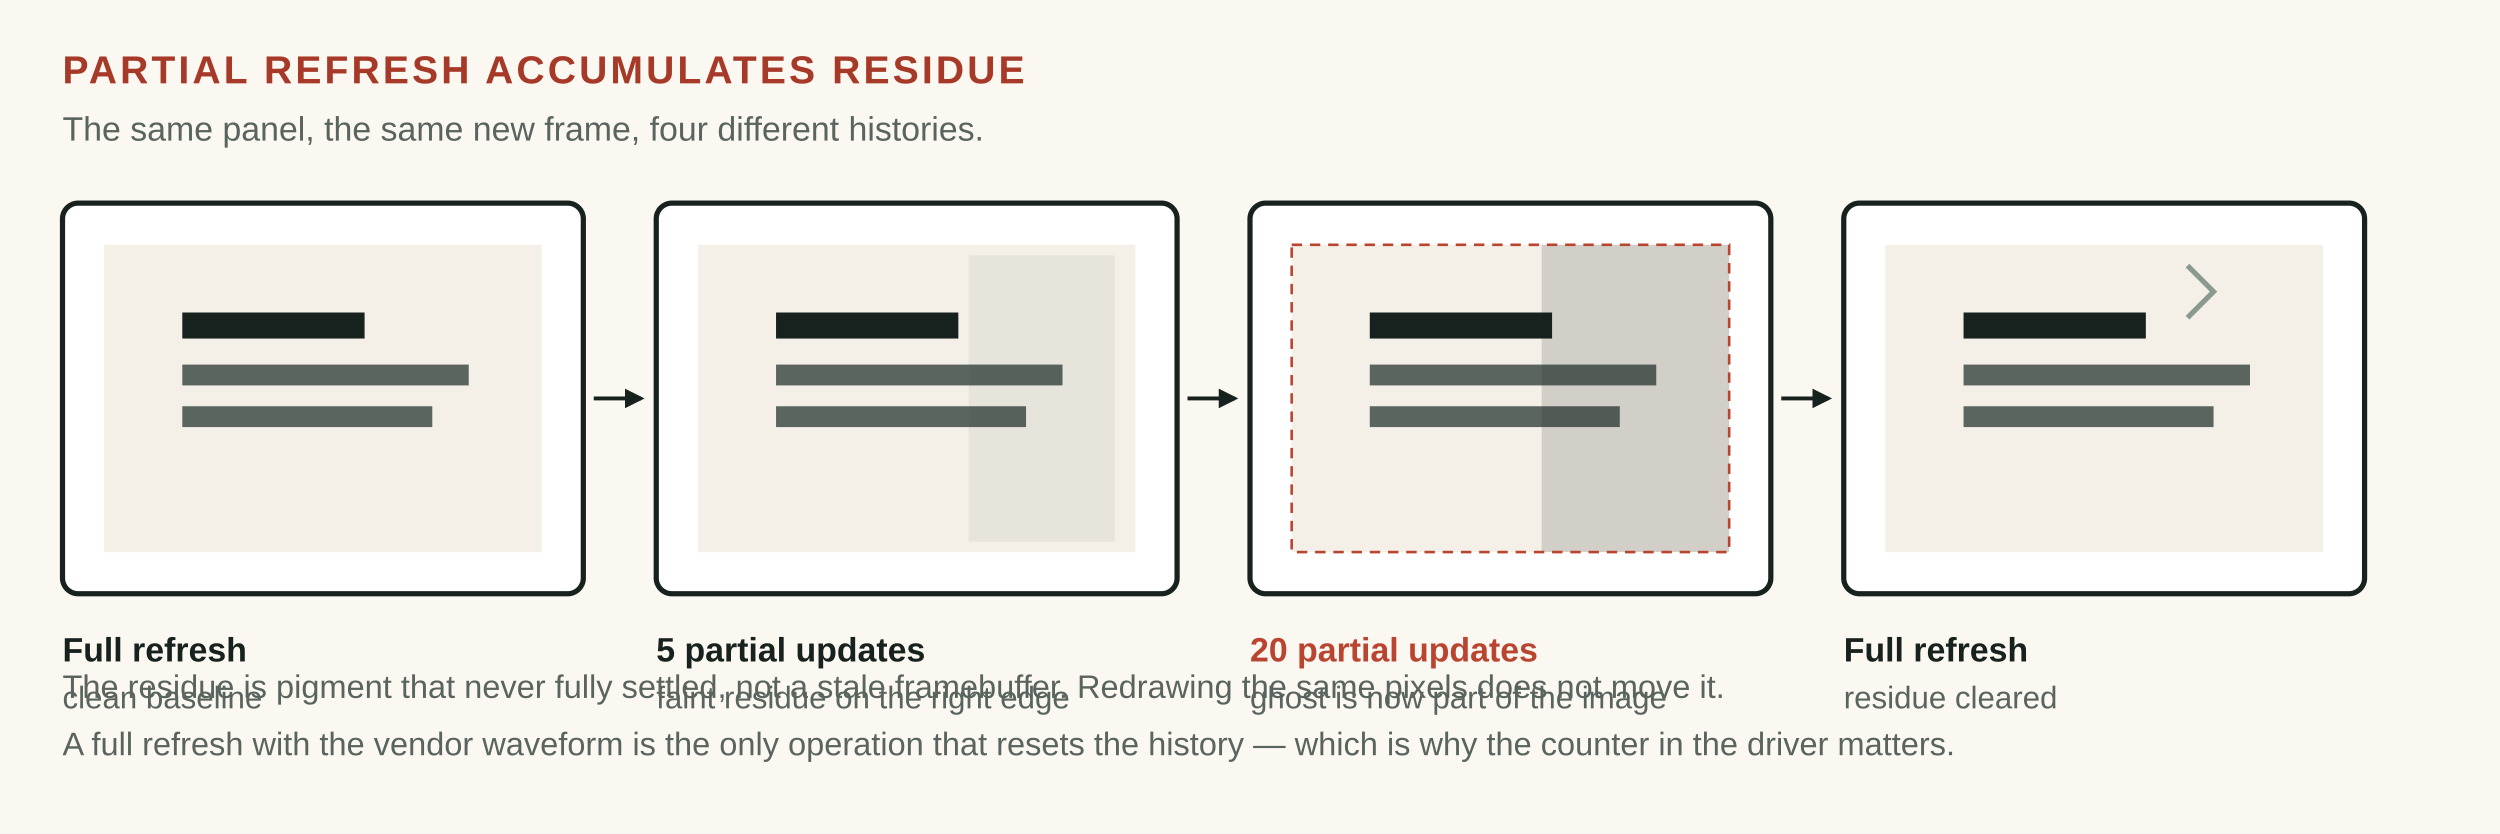
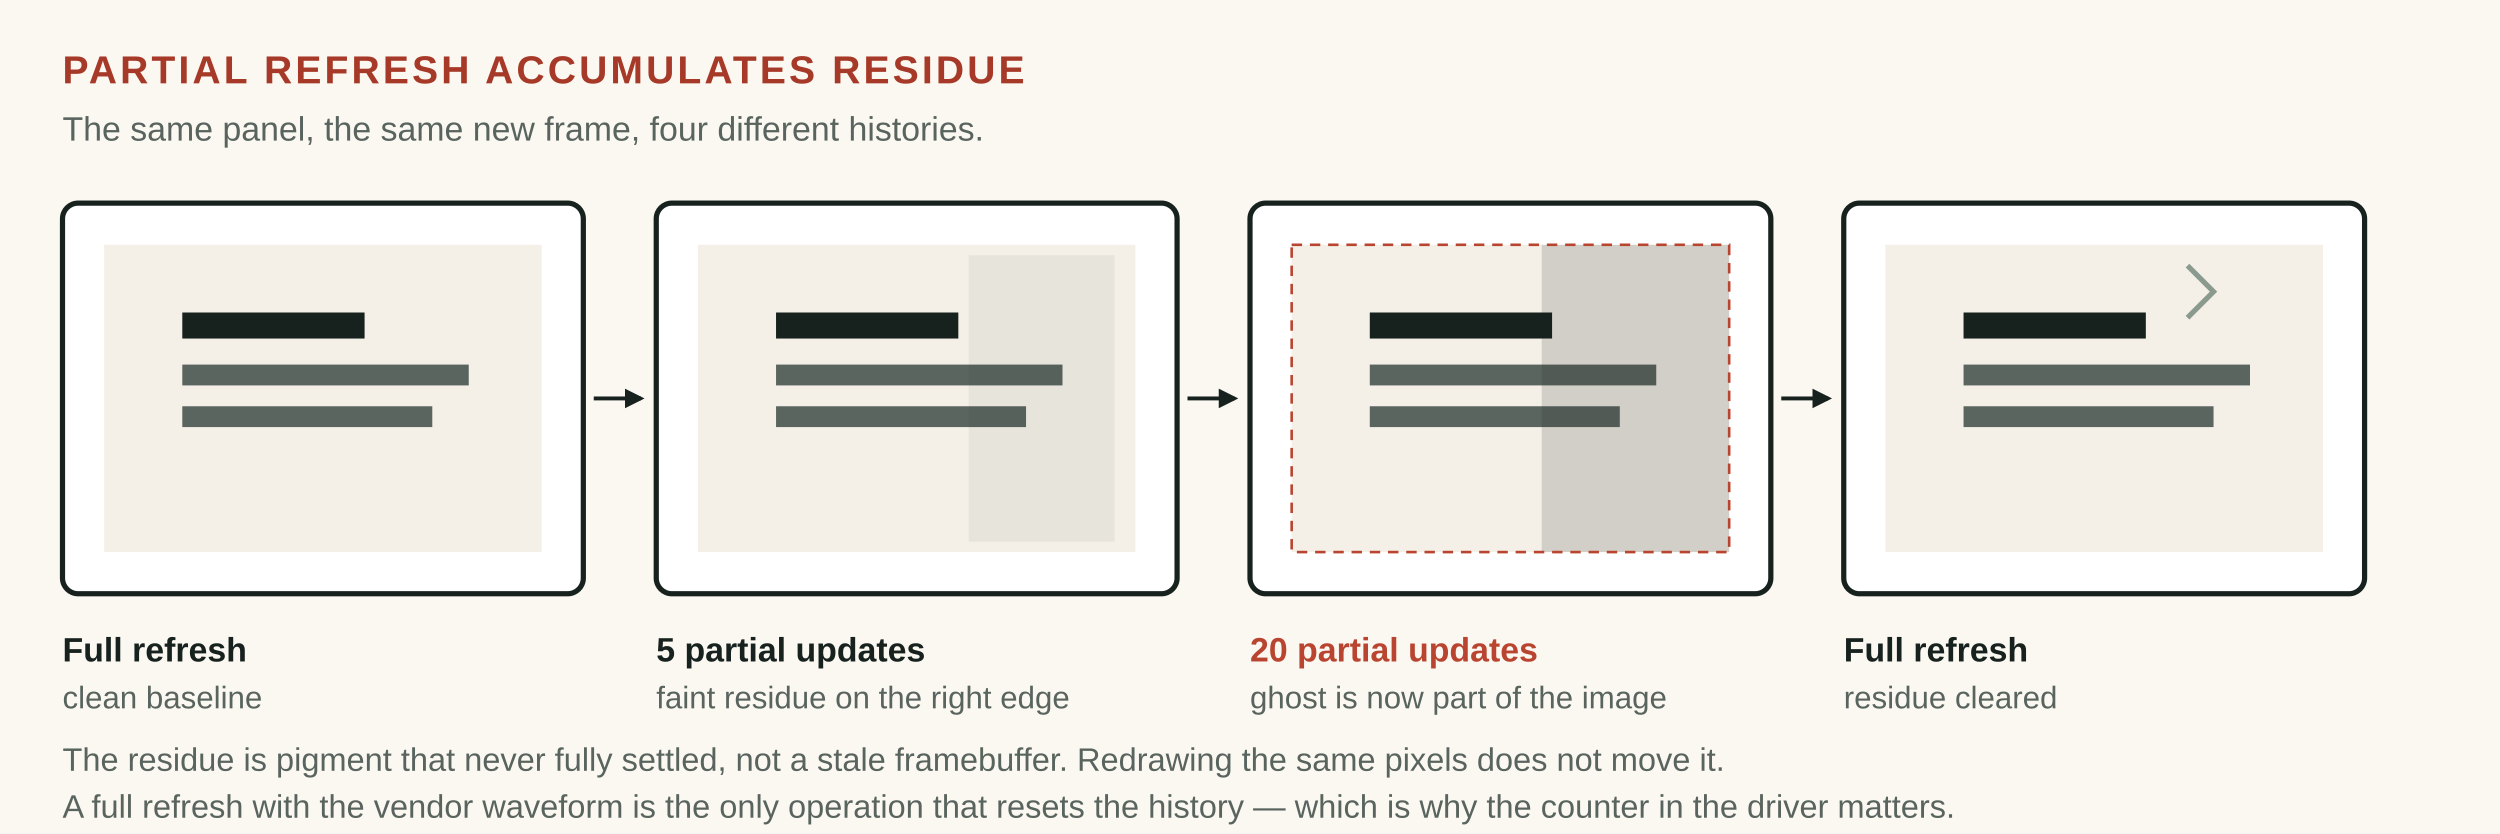
<svg xmlns="http://www.w3.org/2000/svg" viewBox="0 0 960 320" width="960" height="320" role="img" aria-label="Ghosting accumulates across partial refreshes and clears after a full refresh">
  <rect width="960" height="320" fill="#fbf8f2" />
  <text x="24" y="32" font-family="Segoe UI, Arial, sans-serif" font-size="15" font-weight="700" fill="#a63927" letter-spacing="1.2">PARTIAL REFRESH ACCUMULATES RESIDUE</text>
  <text x="24" y="54" font-family="Segoe UI, Arial, sans-serif" font-size="13" fill="#59645e">The same panel, the same new frame, four different histories.</text>
  <g font-family="Segoe UI, Arial, sans-serif">
    <g transform="translate(24,78)">
      <rect width="200" height="150" rx="6" fill="#ffffff" stroke="#17211e" stroke-width="2" />
      <rect x="16" y="16" width="168" height="118" fill="#f4f0e7" />
      <rect x="46" y="42" width="70" height="10" fill="#17211e" />
      <rect x="46" y="62" width="110" height="8" fill="#5b655f" />
      <rect x="46" y="78" width="96" height="8" fill="#5b655f" />
      <text x="0" y="176" font-size="13" font-weight="700" fill="#17211e">Full refresh</text>
      <text x="0" y="194" font-size="12" fill="#59645e">clean baseline</text>
    </g>
    <g transform="translate(252,78)">
      <rect width="200" height="150" rx="6" fill="#ffffff" stroke="#17211e" stroke-width="2" />
      <rect x="16" y="16" width="168" height="118" fill="#f4f0e7" />
      <rect x="46" y="42" width="70" height="10" fill="#17211e" />
      <rect x="46" y="62" width="110" height="8" fill="#5b655f" />
      <rect x="46" y="78" width="96" height="8" fill="#5b655f" />
      <rect x="120" y="20" width="56" height="110" fill="#17211e" opacity="0.06" />
      <text x="0" y="176" font-size="13" font-weight="700" fill="#17211e">5 partial updates</text>
      <text x="0" y="194" font-size="12" fill="#59645e">faint residue on the right edge</text>
    </g>
    <g transform="translate(480,78)">
      <rect width="200" height="150" rx="6" fill="#ffffff" stroke="#17211e" stroke-width="2" />
      <rect x="16" y="16" width="168" height="118" fill="#f4f0e7" />
      <rect x="46" y="42" width="70" height="10" fill="#17211e" />
      <rect x="46" y="62" width="110" height="8" fill="#5b655f" />
      <rect x="46" y="78" width="96" height="8" fill="#5b655f" />
      <rect x="112" y="16" width="72" height="118" fill="#17211e" opacity="0.16" />
      <rect x="16" y="16" width="168" height="118" fill="none" stroke="#b94530" stroke-dasharray="4 3" />
      <text x="0" y="176" font-size="13" font-weight="700" fill="#b94530">20 partial updates</text>
      <text x="0" y="194" font-size="12" fill="#59645e">ghost is now part of the image</text>
    </g>
    <g transform="translate(708,78)">
      <rect width="200" height="150" rx="6" fill="#ffffff" stroke="#17211e" stroke-width="2" />
      <rect x="16" y="16" width="168" height="118" fill="#f4f0e7" />
      <rect x="46" y="42" width="70" height="10" fill="#17211e" />
      <rect x="46" y="62" width="110" height="8" fill="#5b655f" />
      <rect x="46" y="78" width="96" height="8" fill="#5b655f" />
      <path d="M132 24 l10 10 -10 10" fill="none" stroke="#8a9a8f" stroke-width="2" />
      <text x="0" y="176" font-size="13" font-weight="700" fill="#17211e">Full refresh</text>
      <text x="0" y="194" font-size="12" fill="#59645e">residue cleared</text>
    </g>
  </g>
  <g font-family="Segoe UI, Arial, sans-serif">
    <path d="M228 153 h18" stroke="#17211e" stroke-width="1.5" marker-end="url(#a)" />
    <path d="M456 153 h18" stroke="#17211e" stroke-width="1.5" marker-end="url(#a)" />
    <path d="M684 153 h18" stroke="#17211e" stroke-width="1.5" marker-end="url(#a)" />
    <defs>
      <marker id="a" viewBox="0 0 10 10" refX="8" refY="5" markerWidth="5" markerHeight="5" orient="auto">
        <path d="M0 0 L10 5 L0 10 z" fill="#17211e" />
      </marker>
    </defs>
-     <text x="24" y="268" font-size="12.5" fill="#59645e">The residue is pigment that never fully settled, not a stale framebuffer. Redrawing the same pixels does not move it.</text>
-     <text x="24" y="290" font-size="12.5" fill="#59645e">A full refresh with the vendor waveform is the only operation that resets the history — which is why the counter in the driver matters.</text>
+     <text x="24" y="296" font-size="12.5" fill="#59645e">The residue is pigment that never fully settled, not a stale framebuffer. Redrawing the same pixels does not move it.</text>
+     <text x="24" y="314" font-size="12.5" fill="#59645e">A full refresh with the vendor waveform is the only operation that resets the history — which is why the counter in the driver matters.</text>
  </g>
</svg>
